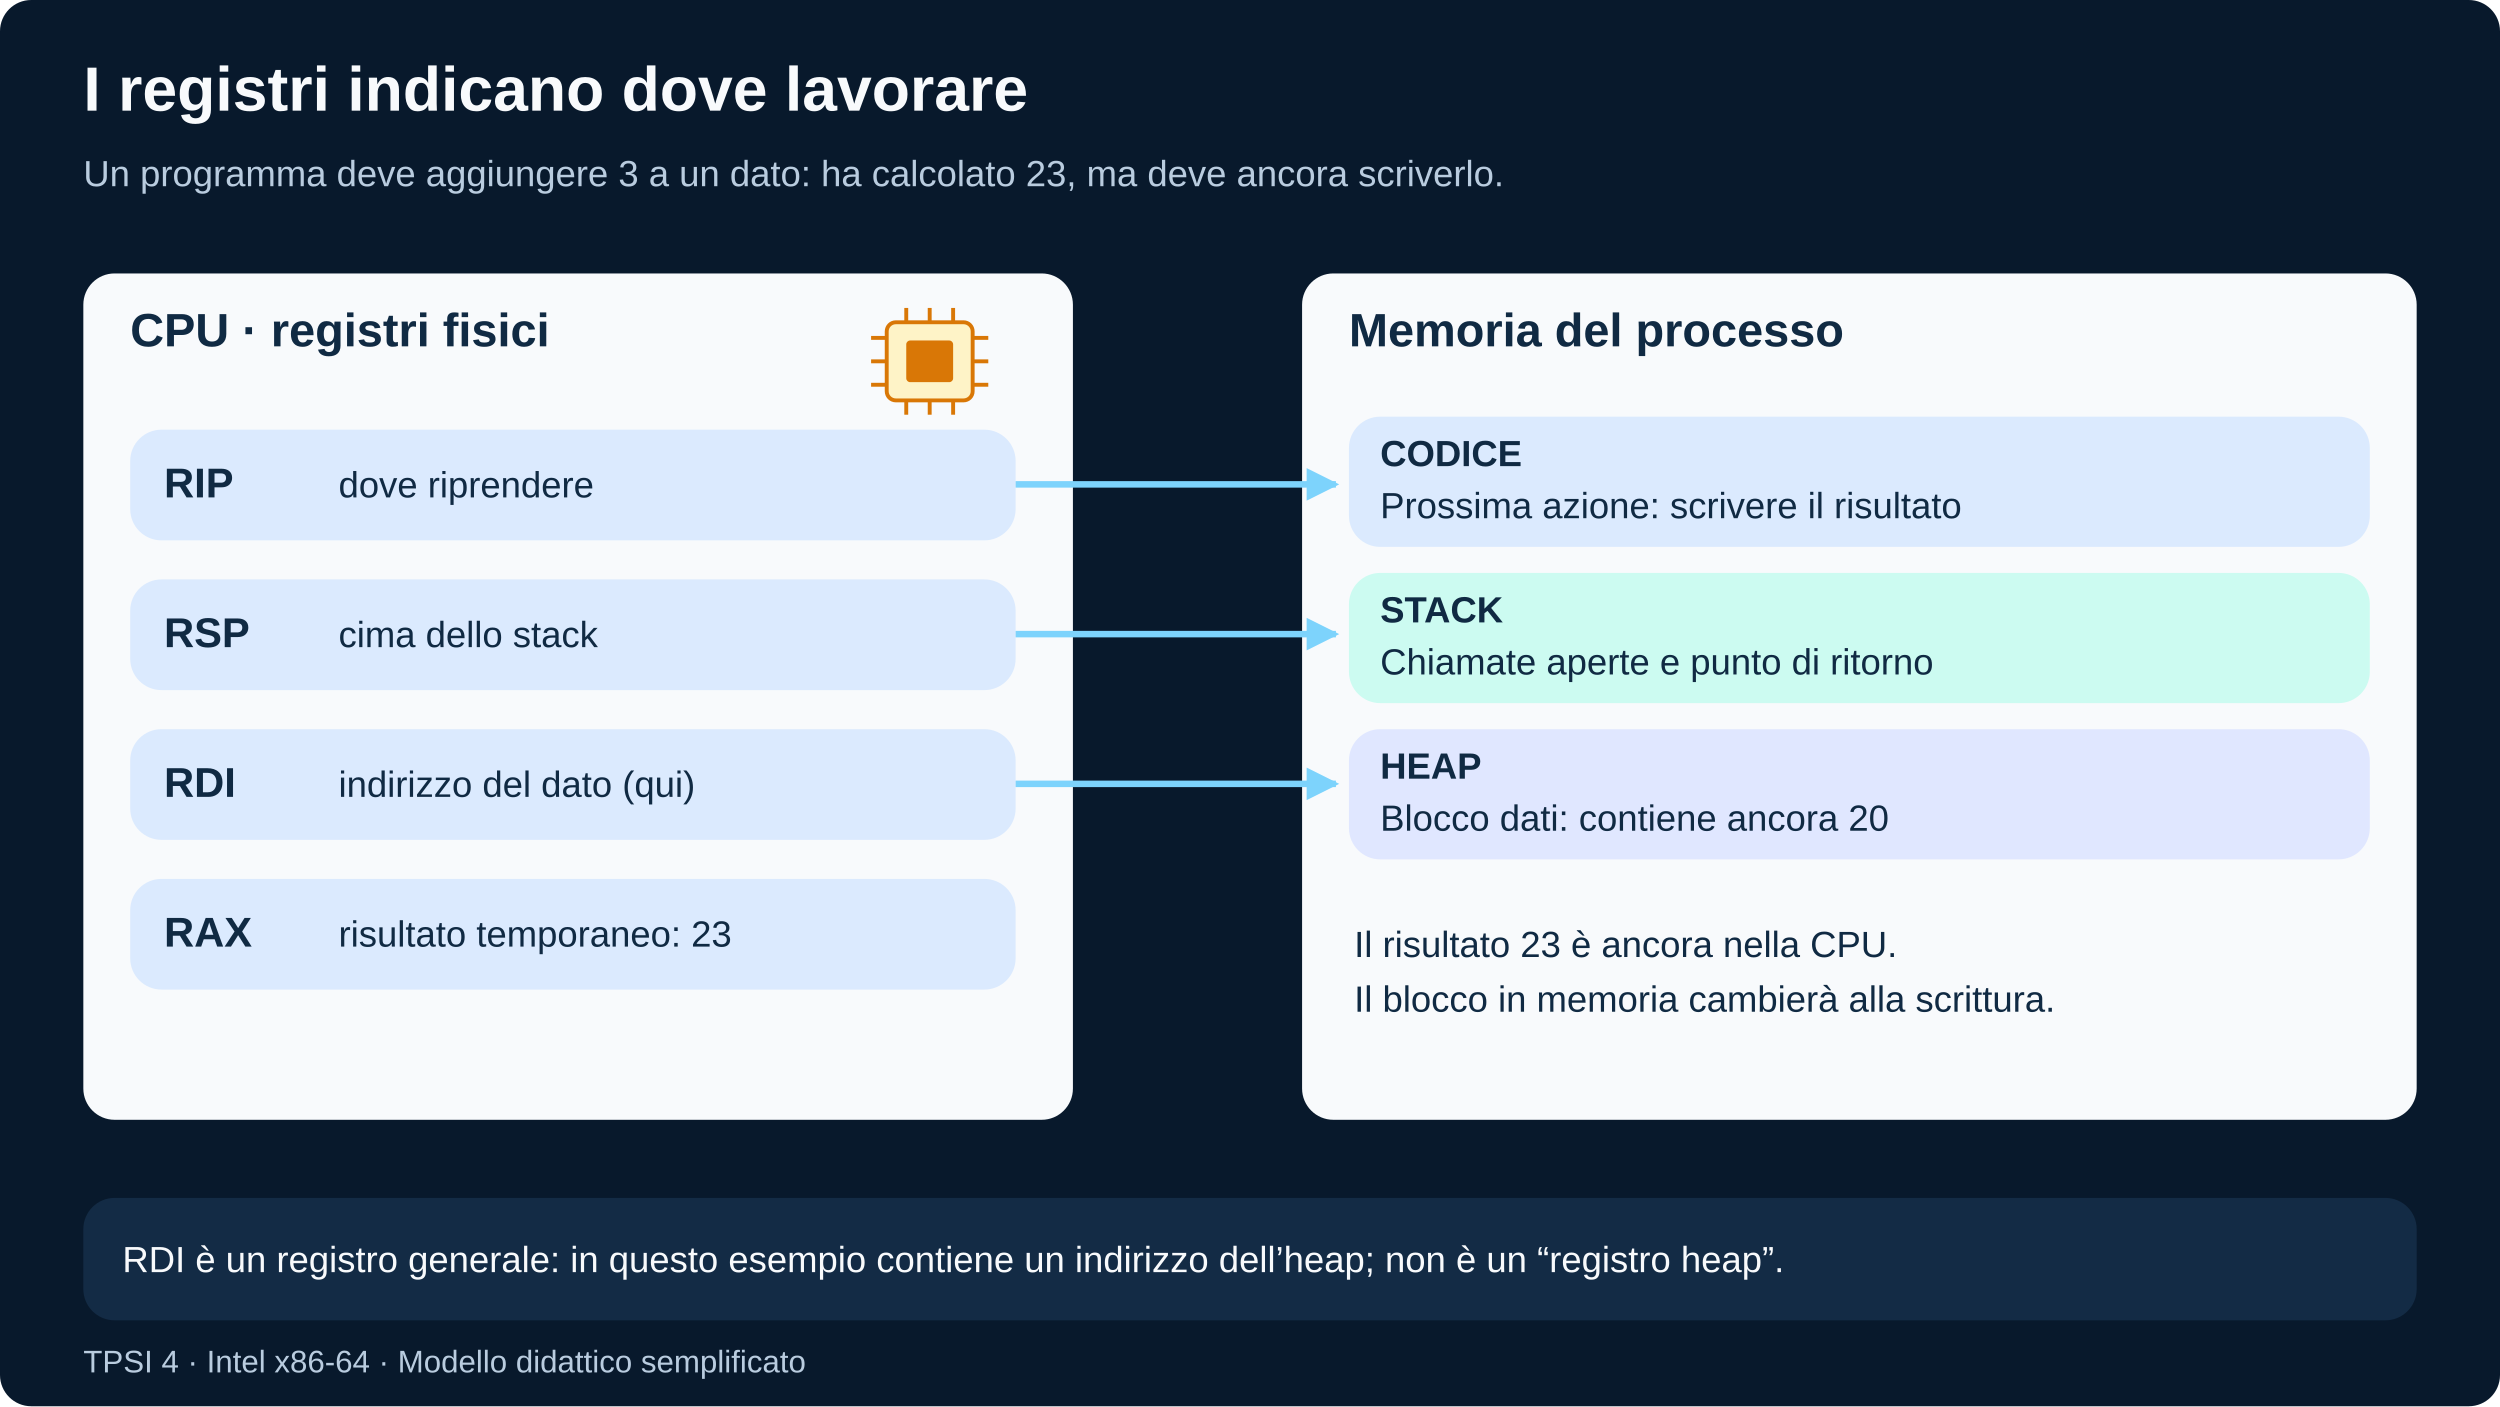
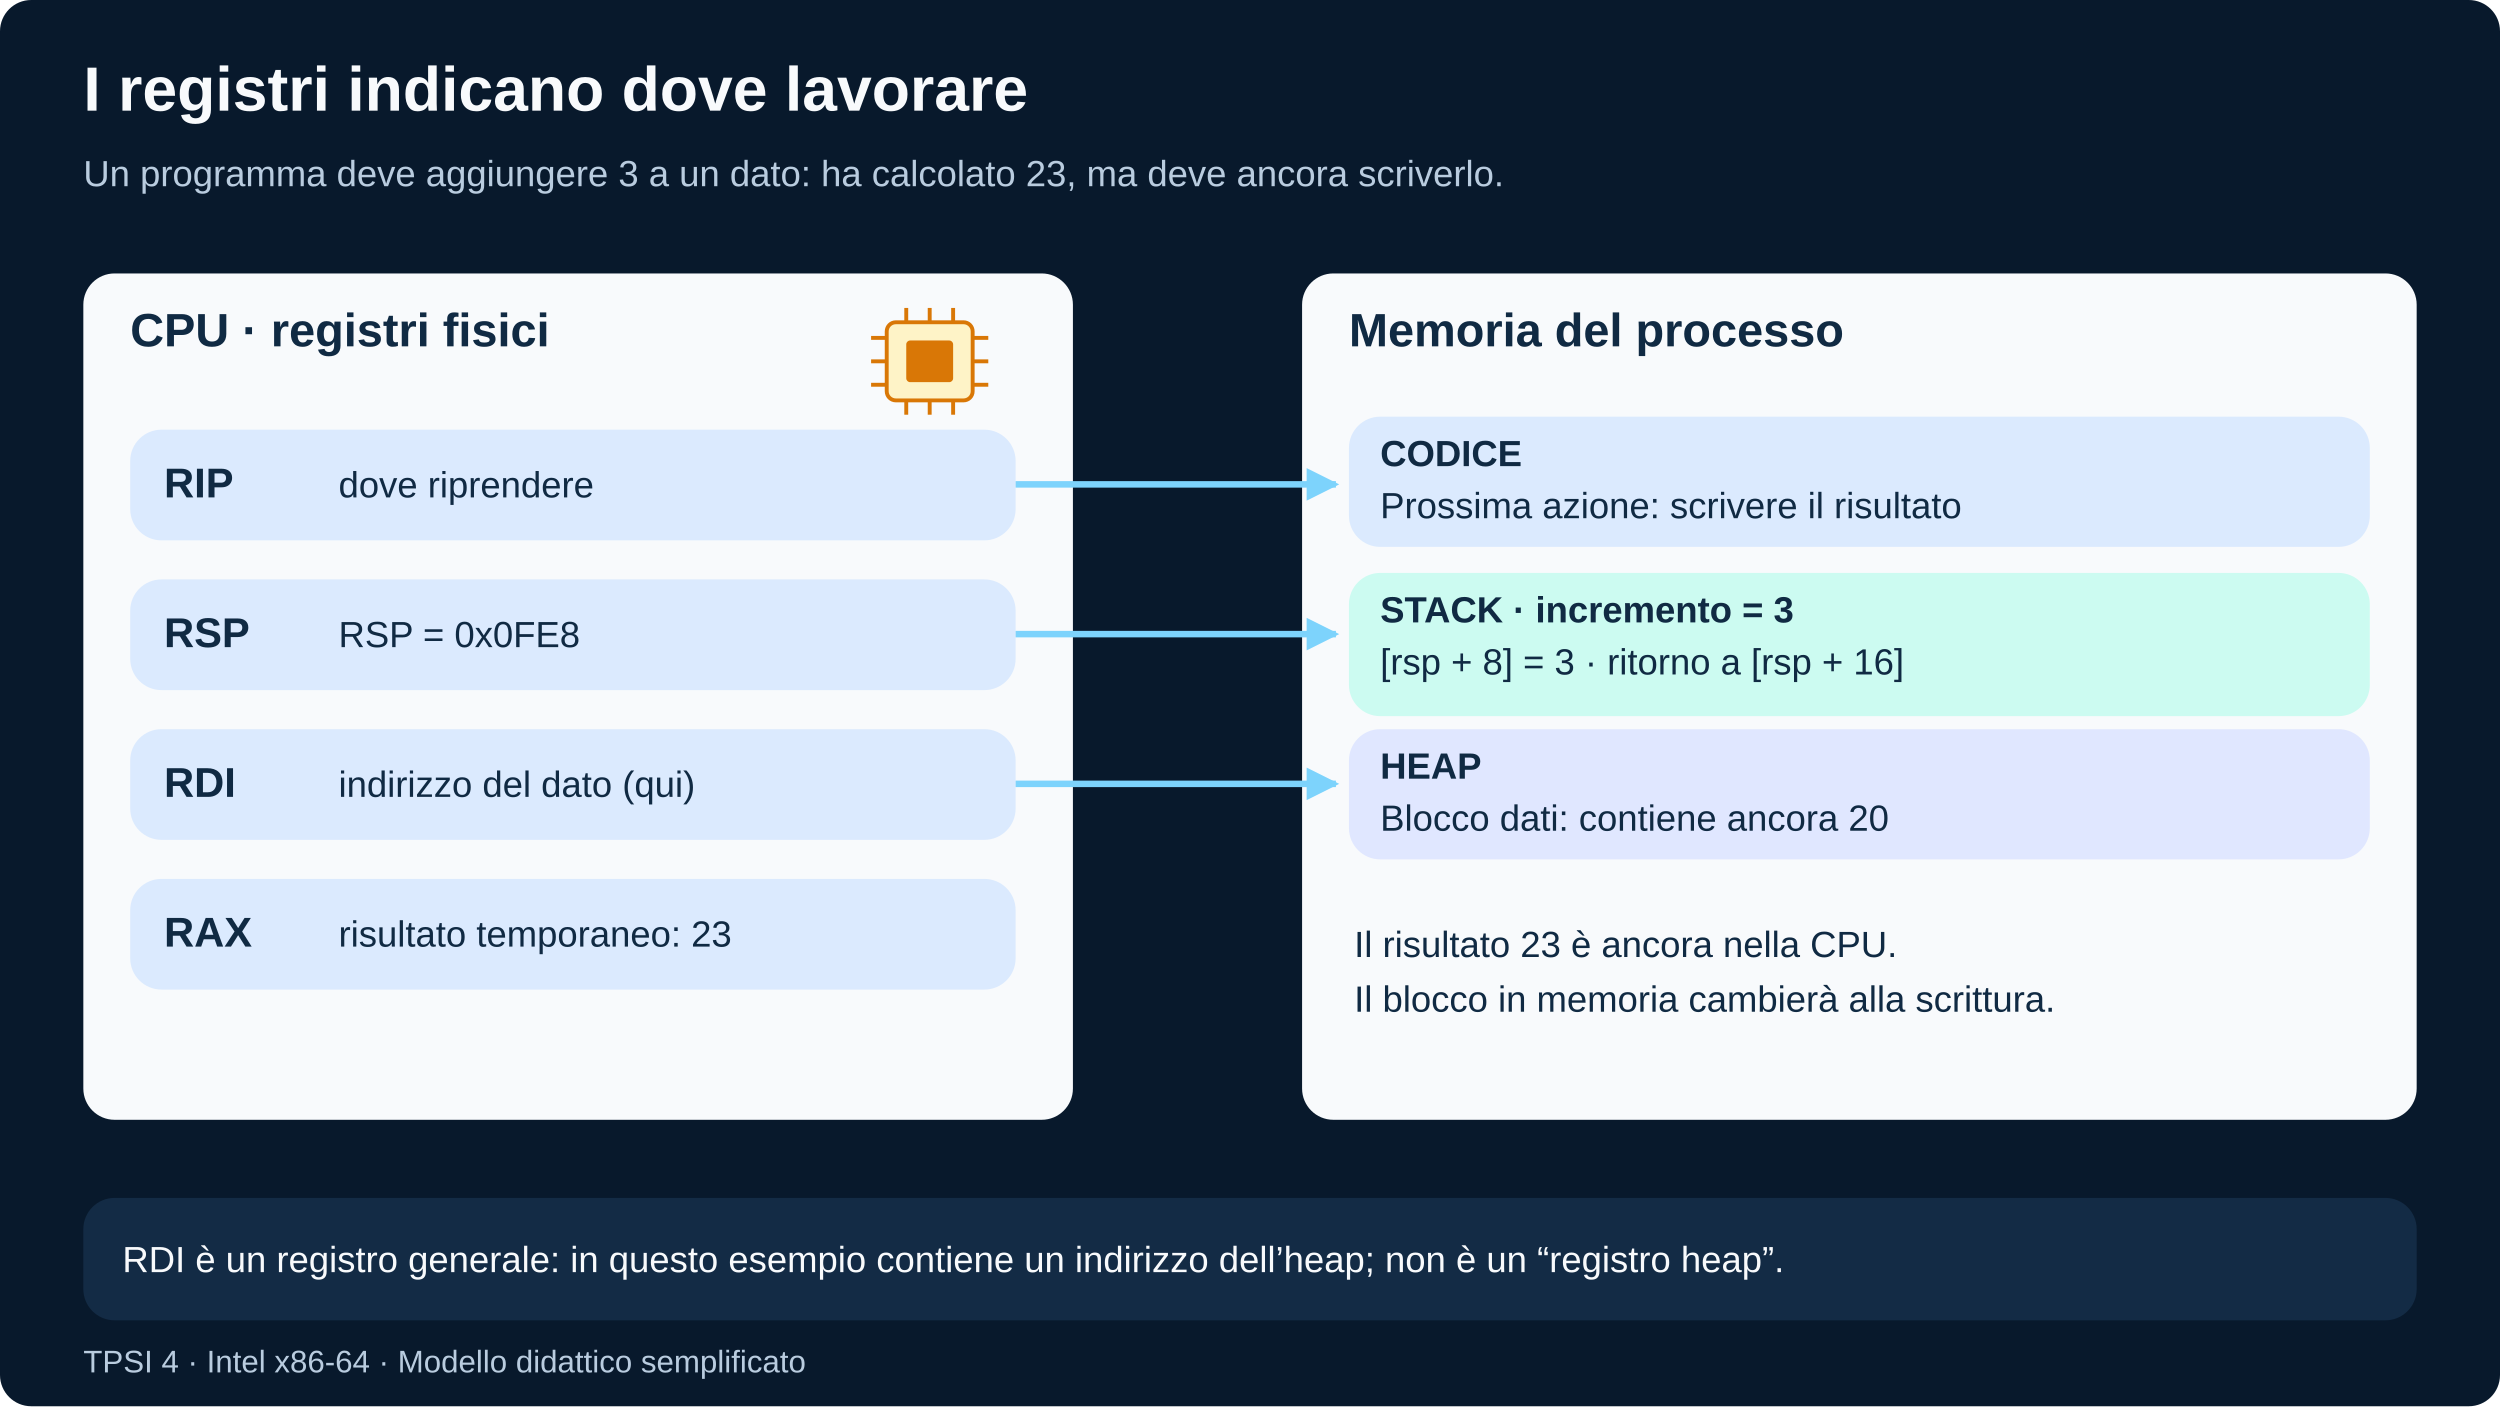
<svg xmlns="http://www.w3.org/2000/svg" viewBox="0 0 1920 1080" role="img" aria-labelledby="scene-title scene-desc">
  <defs>
    <style>.tpsi-line{fill:none;stroke-linecap:round;stroke-linejoin:round;stroke-width:8}.tpsi-thin{fill:none;stroke-linecap:round;stroke-linejoin:round;stroke-width:5}</style>
    <symbol id="tpsi-user" viewBox="0 0 240 260">
      <circle cx="120" cy="75" r="56" fill="#60a5fa" />
      <path d="M28 246c4-75 39-116 92-116s88 41 92 116z" fill="#2563eb" />
      <circle cx="120" cy="75" r="34" fill="#dbeafe" opacity=".65" />
    </symbol>
    <symbol id="tpsi-server" viewBox="0 0 420 320">
      <rect x="35" y="25" width="350" height="270" rx="24" fill="#dff8ed" stroke="#73d5a8" stroke-width="6" />
      <g fill="#164e45">
        <rect x="75" y="65" width="270" height="52" rx="10" />
        <rect x="75" y="134" width="270" height="52" rx="10" />
        <rect x="75" y="203" width="270" height="52" rx="10" />
      </g>
      <g fill="#34d399">
        <circle cx="311" cy="91" r="8" />
        <circle cx="285" cy="91" r="8" />
        <circle cx="311" cy="160" r="8" />
        <circle cx="285" cy="160" r="8" />
        <circle cx="311" cy="229" r="8" />
        <circle cx="285" cy="229" r="8" />
      </g>
    </symbol>
    <symbol id="tpsi-database" viewBox="0 0 420 300">
      <ellipse cx="210" cy="58" rx="170" ry="48" fill="#93c5fd" />
      <rect x="40" y="58" width="340" height="170" fill="#4f46e5" />
      <ellipse cx="210" cy="228" rx="170" ry="48" fill="#3730a3" />
      <ellipse cx="210" cy="58" rx="145" ry="30" fill="#dbeafe" opacity=".72" />
      <path d="M40 116c0 27 76 48 170 48s170-21 170-48M40 174c0 27 76 48 170 48s170-21 170-48" fill="none" stroke="#a5b4fc" stroke-width="5" opacity=".7" />
    </symbol>
    <symbol id="tpsi-repository" viewBox="0 0 360 280">
      <rect x="45" y="32" width="270" height="64" rx="14" fill="#d1fae5" stroke="#34d399" stroke-width="5" />
      <rect x="45" y="108" width="270" height="64" rx="14" fill="#a7f3d0" stroke="#10b981" stroke-width="5" />
      <rect x="45" y="184" width="270" height="64" rx="14" fill="#6ee7b7" stroke="#059669" stroke-width="5" />
      <path d="M82 64h196M82 140h196M82 216h196" class="tpsi-thin" stroke="#065f46" />
    </symbol>
    <symbol id="tpsi-document" viewBox="0 0 280 340">
      <path d="M35 10h140l70 70v250H35z" fill="#f8fafc" stroke="#94a3b8" stroke-width="6" />
      <path d="M175 10v70h70" fill="#dbeafe" stroke="#94a3b8" stroke-width="6" />
      <path d="M72 130h136M72 174h136M72 218h105M72 262h120" class="tpsi-thin" stroke="#64748b" />
    </symbol>
    <symbol id="tpsi-terminal" viewBox="0 0 420 280">
      <rect x="10" y="15" width="400" height="250" rx="24" fill="#111827" stroke="#64748b" stroke-width="6" />
      <path d="M10 60h400" stroke="#64748b" stroke-width="5" />
      <circle cx="38" cy="38" r="8" fill="#ef4444" />
      <circle cx="64" cy="38" r="8" fill="#f59e0b" />
      <circle cx="90" cy="38" r="8" fill="#22c55e" />
      <path d="M65 115l38 32-38 32M129 185h95" class="tpsi-line" stroke="#a7f3d0" />
    </symbol>
    <symbol id="tpsi-lock" viewBox="0 0 280 320">
      <rect x="32" y="128" width="216" height="174" rx="28" fill="#fb7185" stroke="#be123c" stroke-width="6" />
      <path d="M78 128V89a62 62 0 0 1 124 0v39" fill="none" stroke="#e11d48" stroke-width="20" stroke-linecap="round" />
      <circle cx="140" cy="202" r="20" fill="#881337" />
      <path d="M140 220v38" stroke="#881337" stroke-width="14" stroke-linecap="round" />
    </symbol>
    <symbol id="tpsi-test" viewBox="0 0 300 320">
      <path d="M108 20h84M126 20v89L55 261a27 27 0 0 0 25 39h140a27 27 0 0 0 25-39l-71-152V20" fill="#ede9fe" stroke="#7c3aed" stroke-width="7" stroke-linecap="round" stroke-linejoin="round" />
      <path d="M83 238h134" stroke="#a78bfa" stroke-width="45" stroke-linecap="round" opacity=".7" />
      <path d="M106 220l31 31 66-76" class="tpsi-line" stroke="#16a34a" />
    </symbol>
    <symbol id="tpsi-artifact" viewBox="0 0 340 300">
      <path d="M28 78l142-62 142 62-142 64z" fill="#fbbf24" />
      <path d="M28 78v145l142 64V142z" fill="#d97706" />
      <path d="M312 78v145l-142 64V142z" fill="#f59e0b" />
      <path d="M112 42l143 64v58" fill="none" stroke="#fff7d6" stroke-width="10" opacity=".8" />
    </symbol>
    <symbol id="tpsi-process" viewBox="0 0 240 180" data-label="Processo">
      <rect x="12" y="12" width="216" height="156" rx="18" fill="#dbeafe" stroke="#2563eb" stroke-width="6" />
      <path d="M12 52h216" stroke="#2563eb" stroke-width="5" />
      <circle cx="36" cy="32" r="7" fill="#2563eb" />
      <rect x="36" y="78" width="68" height="64" rx="8" fill="#93c5fd" />
      <path d="M128 88h70M128 112h70M128 136h45" stroke="#2563eb" stroke-width="6" />
    </symbol>
    <symbol id="tpsi-thread" viewBox="0 0 240 180" data-label="Thread">
      <path d="M24 90h192" fill="none" stroke="#0d9488" stroke-width="8" />
      <circle cx="42" cy="90" r="22" fill="#ccfbf1" stroke="#0d9488" stroke-width="6" />
      <circle cx="112" cy="90" r="22" fill="#ccfbf1" stroke="#0d9488" stroke-width="6" />
      <path d="M177 59l43 31-43 31z" fill="#0d9488" />
    </symbol>
    <symbol id="tpsi-memory" viewBox="0 0 240 180" data-label="Area di memoria">
      <rect x="12" y="20" width="216" height="140" rx="14" fill="#eef2ff" stroke="#4f46e5" stroke-width="6" />
      <path d="M12 66h216M12 112h216M84 20v140M156 20v140" stroke="#818cf8" stroke-width="4" />
    </symbol>
    <symbol id="tpsi-cpu" viewBox="0 0 240 180" data-label="CPU / core">
      <rect x="54" y="30" width="132" height="120" rx="14" fill="#fef3c7" stroke="#d97706" stroke-width="6" />
      <rect x="84" y="58" width="72" height="64" rx="6" fill="#d97706" />
      <path d="M30 54h24M30 90h24M30 126h24M186 54h24M186 90h24M186 126h24M84 8v22M120 8v22M156 8v22M84 150v22M120 150v22M156 150v22" stroke="#d97706" stroke-width="6" />
    </symbol>
    <symbol id="tpsi-pipe" viewBox="0 0 240 180" data-label="Pipe">
      <path d="M24 54h192v72H24z" fill="#ccfbf1" stroke="#0d9488" stroke-width="6" />
      <ellipse cx="24" cy="90" rx="14" ry="36" fill="#99f6e4" stroke="#0d9488" stroke-width="5" />
      <ellipse cx="216" cy="90" rx="14" ry="36" fill="#f0fdfa" stroke="#0d9488" stroke-width="5" />
      <path d="M70 90h96l-20-16m20 16-20 16" fill="none" stroke="#0d9488" stroke-width="6" />
    </symbol>
    <symbol id="tpsi-queue" viewBox="0 0 240 180" data-label="Coda / buffer">
      <rect x="12" y="52" width="216" height="76" rx="10" fill="#eef2ff" stroke="#4f46e5" stroke-width="5" />
      <path d="M66 52v76M120 52v76M174 52v76" stroke="#818cf8" stroke-width="4" />
      <rect x="23" y="64" width="32" height="52" rx="5" fill="#4f46e5" />
      <rect x="77" y="64" width="32" height="52" rx="5" fill="#818cf8" />
    </symbol>
    <symbol id="tpsi-message" viewBox="0 0 240 180" data-label="Messaggio">
      <rect x="26" y="36" width="188" height="112" rx="14" fill="#ccfbf1" stroke="#0d9488" stroke-width="6" />
      <path d="M32 46l88 62 88-62M32 140l55-51M208 140l-55-51" fill="none" stroke="#0d9488" stroke-width="5" />
    </symbol>
    <symbol id="tpsi-mutex" viewBox="0 0 240 180" data-label="Mutex">
      <path d="M74 73V53a46 46 0 0 1 92 0v20" fill="none" stroke="#0d9488" stroke-width="12" />
      <rect x="46" y="73" width="148" height="92" rx="16" fill="#ccfbf1" stroke="#0d9488" stroke-width="6" />
      <circle cx="120" cy="108" r="14" fill="#0d9488" />
      <path d="M120 118v25" stroke="#0d9488" stroke-width="10" />
    </symbol>
    <symbol id="tpsi-semaphore" viewBox="0 0 240 180" data-label="Semaforo contatore">
      <rect x="18" y="26" width="204" height="130" rx="18" fill="#fef3c7" stroke="#d97706" stroke-width="6" />
      <circle cx="62" cy="90" r="23" fill="#d97706" />
      <circle cx="120" cy="90" r="23" fill="#d97706" />
      <circle cx="178" cy="90" r="23" fill="none" stroke="#d97706" stroke-width="4" stroke-dasharray="6 5" />
    </symbol>
    <symbol id="tpsi-condition" viewBox="0 0 240 180" data-label="Variabile di condizione">
      <path d="M52 44a68 68 0 1 1-12 86" fill="none" stroke="#d97706" stroke-width="8" />
      <path d="M18 130h40v38" fill="none" stroke="#d97706" stroke-width="8" />
      <path d="M93 66h18v49H93zM130 66h18v49h-18z" fill="#d97706" />
    </symbol>
    <symbol id="tpsi-monitor" viewBox="0 0 240 180" data-label="Monitor software">
      <rect x="16" y="16" width="208" height="148" rx="20" fill="#ccfbf1" stroke="#0d9488" stroke-width="6" />
      <rect x="42" y="48" width="96" height="84" rx="10" fill="#99f6e4" />
      <path d="M156 54h43M156 90h43M156 126h43" stroke="#0d9488" stroke-width="9" />
    </symbol>
    <symbol id="tpsi-commit" viewBox="0 0 240 180" data-label="Commit">
      <path d="M12 90h216" stroke="#64748b" stroke-width="7" />
      <circle cx="120" cy="90" r="44" fill="#dbeafe" stroke="#2563eb" stroke-width="7" />
      <circle cx="120" cy="90" r="15" fill="#2563eb" />
    </symbol>
    <symbol id="tpsi-requirement" viewBox="0 0 240 180" data-label="Requisito verificabile">
      <rect x="40" y="12" width="160" height="156" rx="10" fill="#f8fafc" stroke="#64748b" stroke-width="6" />
      <path d="M66 56l10 12 22-24M66 105l10 12 22-24" fill="none" stroke="#0d9488" stroke-width="6" />
      <path d="M115 57h59M115 107h59M66 145h108" stroke="#64748b" stroke-width="5" />
    </symbol>
    <symbol id="tpsi-debugger" viewBox="0 0 240 180" data-label="Debugger / osservazione">
      <circle cx="105" cy="72" r="48" fill="#ede9fe" stroke="#7c3aed" stroke-width="7" />
      <path d="M141 108l61 52" stroke="#7c3aed" stroke-width="16" stroke-linecap="round" />
      <path d="M80 72h50M105 47v50" stroke="#7c3aed" stroke-width="5" />
    </symbol>
    <symbol id="tpsi-shield" viewBox="0 0 240 180" data-label="Controllo di accesso">
      <path d="M120 12l86 30v58c0 35-44 61-86 73-42-12-86-38-86-73V42z" fill="#ffe4e6" stroke="#e11d48" stroke-width="6" />
      <path d="M78 86l29 30 57-62" fill="none" stroke="#be123c" stroke-width="9" />
    </symbol>
    <symbol id="tpsi-badge-c" viewBox="0 0 240 180" data-label="C">
      <rect x="16" y="34" width="208" height="112" rx="20" fill="#102a43" />
      <text x="120" y="108" fill="#f8fafc" font-family="Arial,sans-serif" font-weight="700" text-anchor="middle" font-size="42">C</text>
    </symbol>
    <symbol id="tpsi-badge-posix" viewBox="0 0 240 180" data-label="POSIX">
      <rect x="16" y="34" width="208" height="112" rx="20" fill="#102a43" />
      <text x="120" y="108" fill="#f8fafc" font-family="Arial,sans-serif" font-weight="700" text-anchor="middle" font-size="42">POSIX</text>
    </symbol>
    <symbol id="tpsi-badge-java" viewBox="0 0 240 180" data-label="Java">
      <rect x="16" y="34" width="208" height="112" rx="20" fill="#102a43" />
      <text x="120" y="108" fill="#f8fafc" font-family="Arial,sans-serif" font-weight="700" text-anchor="middle" font-size="42">Java</text>
    </symbol>
  </defs>
  <defs>
    <marker id="arrow" viewBox="0 0 10 10" refX="9" refY="5" markerWidth="5" markerHeight="5" orient="auto">
      <path d="M0 0L10 5L0 10z" fill="#7dd3fc" />
    </marker>
  </defs>
  <g font-family="Arial, sans-serif">
    <rect x="0" y="0" width="1920" height="1080" rx="24" fill="#08192c" />
    <text x="64" y="85" font-size="48" fill="#f8fafc" font-weight="700">I registri indicano dove lavorare</text>
    <text x="64" y="143" font-size="28" fill="#b9ccdf" font-weight="400">Un programma deve aggiungere 3 a un dato: ha calcolato 23, ma deve ancora scriverlo.</text>
    <rect x="64" y="210" width="760" height="650" rx="24" fill="#f8fafc" />
    <text x="100" y="266" font-size="36" fill="#102a43" font-weight="700">CPU · registri fisici</text>
    <use href="#tpsi-cpu" x="654" y="230" width="120" height="95" />
    <rect x="100" y="330" width="680" height="85" rx="24" fill="#dbeafe" />
    <text x="126" y="382" font-size="32" fill="#102a43" font-weight="700">RIP</text>
    <text x="260" y="382" font-size="28" fill="#102a43" font-weight="400">dove riprendere</text>
    <rect x="100" y="445" width="680" height="85" rx="24" fill="#dbeafe" />
    <text x="126" y="497" font-size="32" fill="#102a43" font-weight="700">RSP</text>
-     <text x="260" y="497" font-size="28" fill="#102a43" font-weight="400">cima dello stack</text>
+     <text x="260" y="497" font-size="28" fill="#102a43" font-weight="400">RSP = 0x0FE8</text>
    <rect x="100" y="560" width="680" height="85" rx="24" fill="#dbeafe" />
    <text x="126" y="612" font-size="32" fill="#102a43" font-weight="700">RDI</text>
    <text x="260" y="612" font-size="28" fill="#102a43" font-weight="400">indirizzo del dato (qui)</text>
    <rect x="100" y="675" width="680" height="85" rx="24" fill="#dbeafe" />
    <text x="126" y="727" font-size="32" fill="#102a43" font-weight="700">RAX</text>
    <text x="260" y="727" font-size="28" fill="#102a43" font-weight="400">risultato temporaneo: 23</text>
    <rect x="1000" y="210" width="856" height="650" rx="24" fill="#f8fafc" />
    <text x="1036" y="266" font-size="36" fill="#102a43" font-weight="700">Memoria del processo</text>
    <rect x="1036" y="320" width="784" height="100" rx="24" fill="#dbeafe" />
    <text x="1060" y="358" font-size="28" fill="#102a43" font-weight="700">CODICE</text>
    <text x="1060" y="398" font-size="28" fill="#102a43" font-weight="400">Prossima azione: scrivere il risultato</text>
-     <rect x="1036" y="440" width="784" height="100" rx="24" fill="#ccfbf1" />
-     <text x="1060" y="478" font-size="28" fill="#102a43" font-weight="700">STACK</text>
-     <text x="1060" y="518" font-size="28" fill="#102a43" font-weight="400">Chiamate aperte e punto di ritorno</text>
+     <rect x="1036" y="440" width="784" height="110" rx="24" fill="#ccfbf1" />
+     <text x="1060" y="478" font-size="28" fill="#102a43" font-weight="700">STACK · incremento = 3</text>
+     <text x="1060" y="518" font-size="28" fill="#102a43" font-weight="400">[rsp + 8] = 3 · ritorno a [rsp + 16]</text>
    <rect x="1036" y="560" width="784" height="100" rx="24" fill="#e0e7ff" />
    <text x="1060" y="598" font-size="28" fill="#102a43" font-weight="700">HEAP</text>
    <text x="1060" y="638" font-size="28" fill="#102a43" font-weight="400">Blocco dati: contiene ancora 20</text>
    <text x="1040" y="735" font-size="28" fill="#102a43" font-weight="400">Il risultato 23 è ancora nella CPU.</text>
    <text x="1040" y="777" font-size="28" fill="#102a43" font-weight="400">Il blocco in memoria cambierà alla scrittura.</text>
    <path d="M780 372 H1026" fill="none" stroke="#7dd3fc" stroke-width="5" marker-end="url(#arrow)" />
    <path d="M780 487 H1026" fill="none" stroke="#7dd3fc" stroke-width="5" marker-end="url(#arrow)" />
    <path d="M780 602 H1026" fill="none" stroke="#7dd3fc" stroke-width="5" marker-end="url(#arrow)" />
    <rect x="64" y="920" width="1792" height="94" rx="24" fill="#132b45" />
    <text x="94" y="977" font-size="28" fill="#f8fafc" font-weight="400">RDI è un registro generale: in questo esempio contiene un indirizzo dell’heap; non è un “registro heap”.</text>
    <text x="64" y="1054" font-size="24" fill="#b9ccdf" font-weight="400">TPSI 4 · Intel x86-64 · Modello didattico semplificato</text>
  </g>
</svg>
